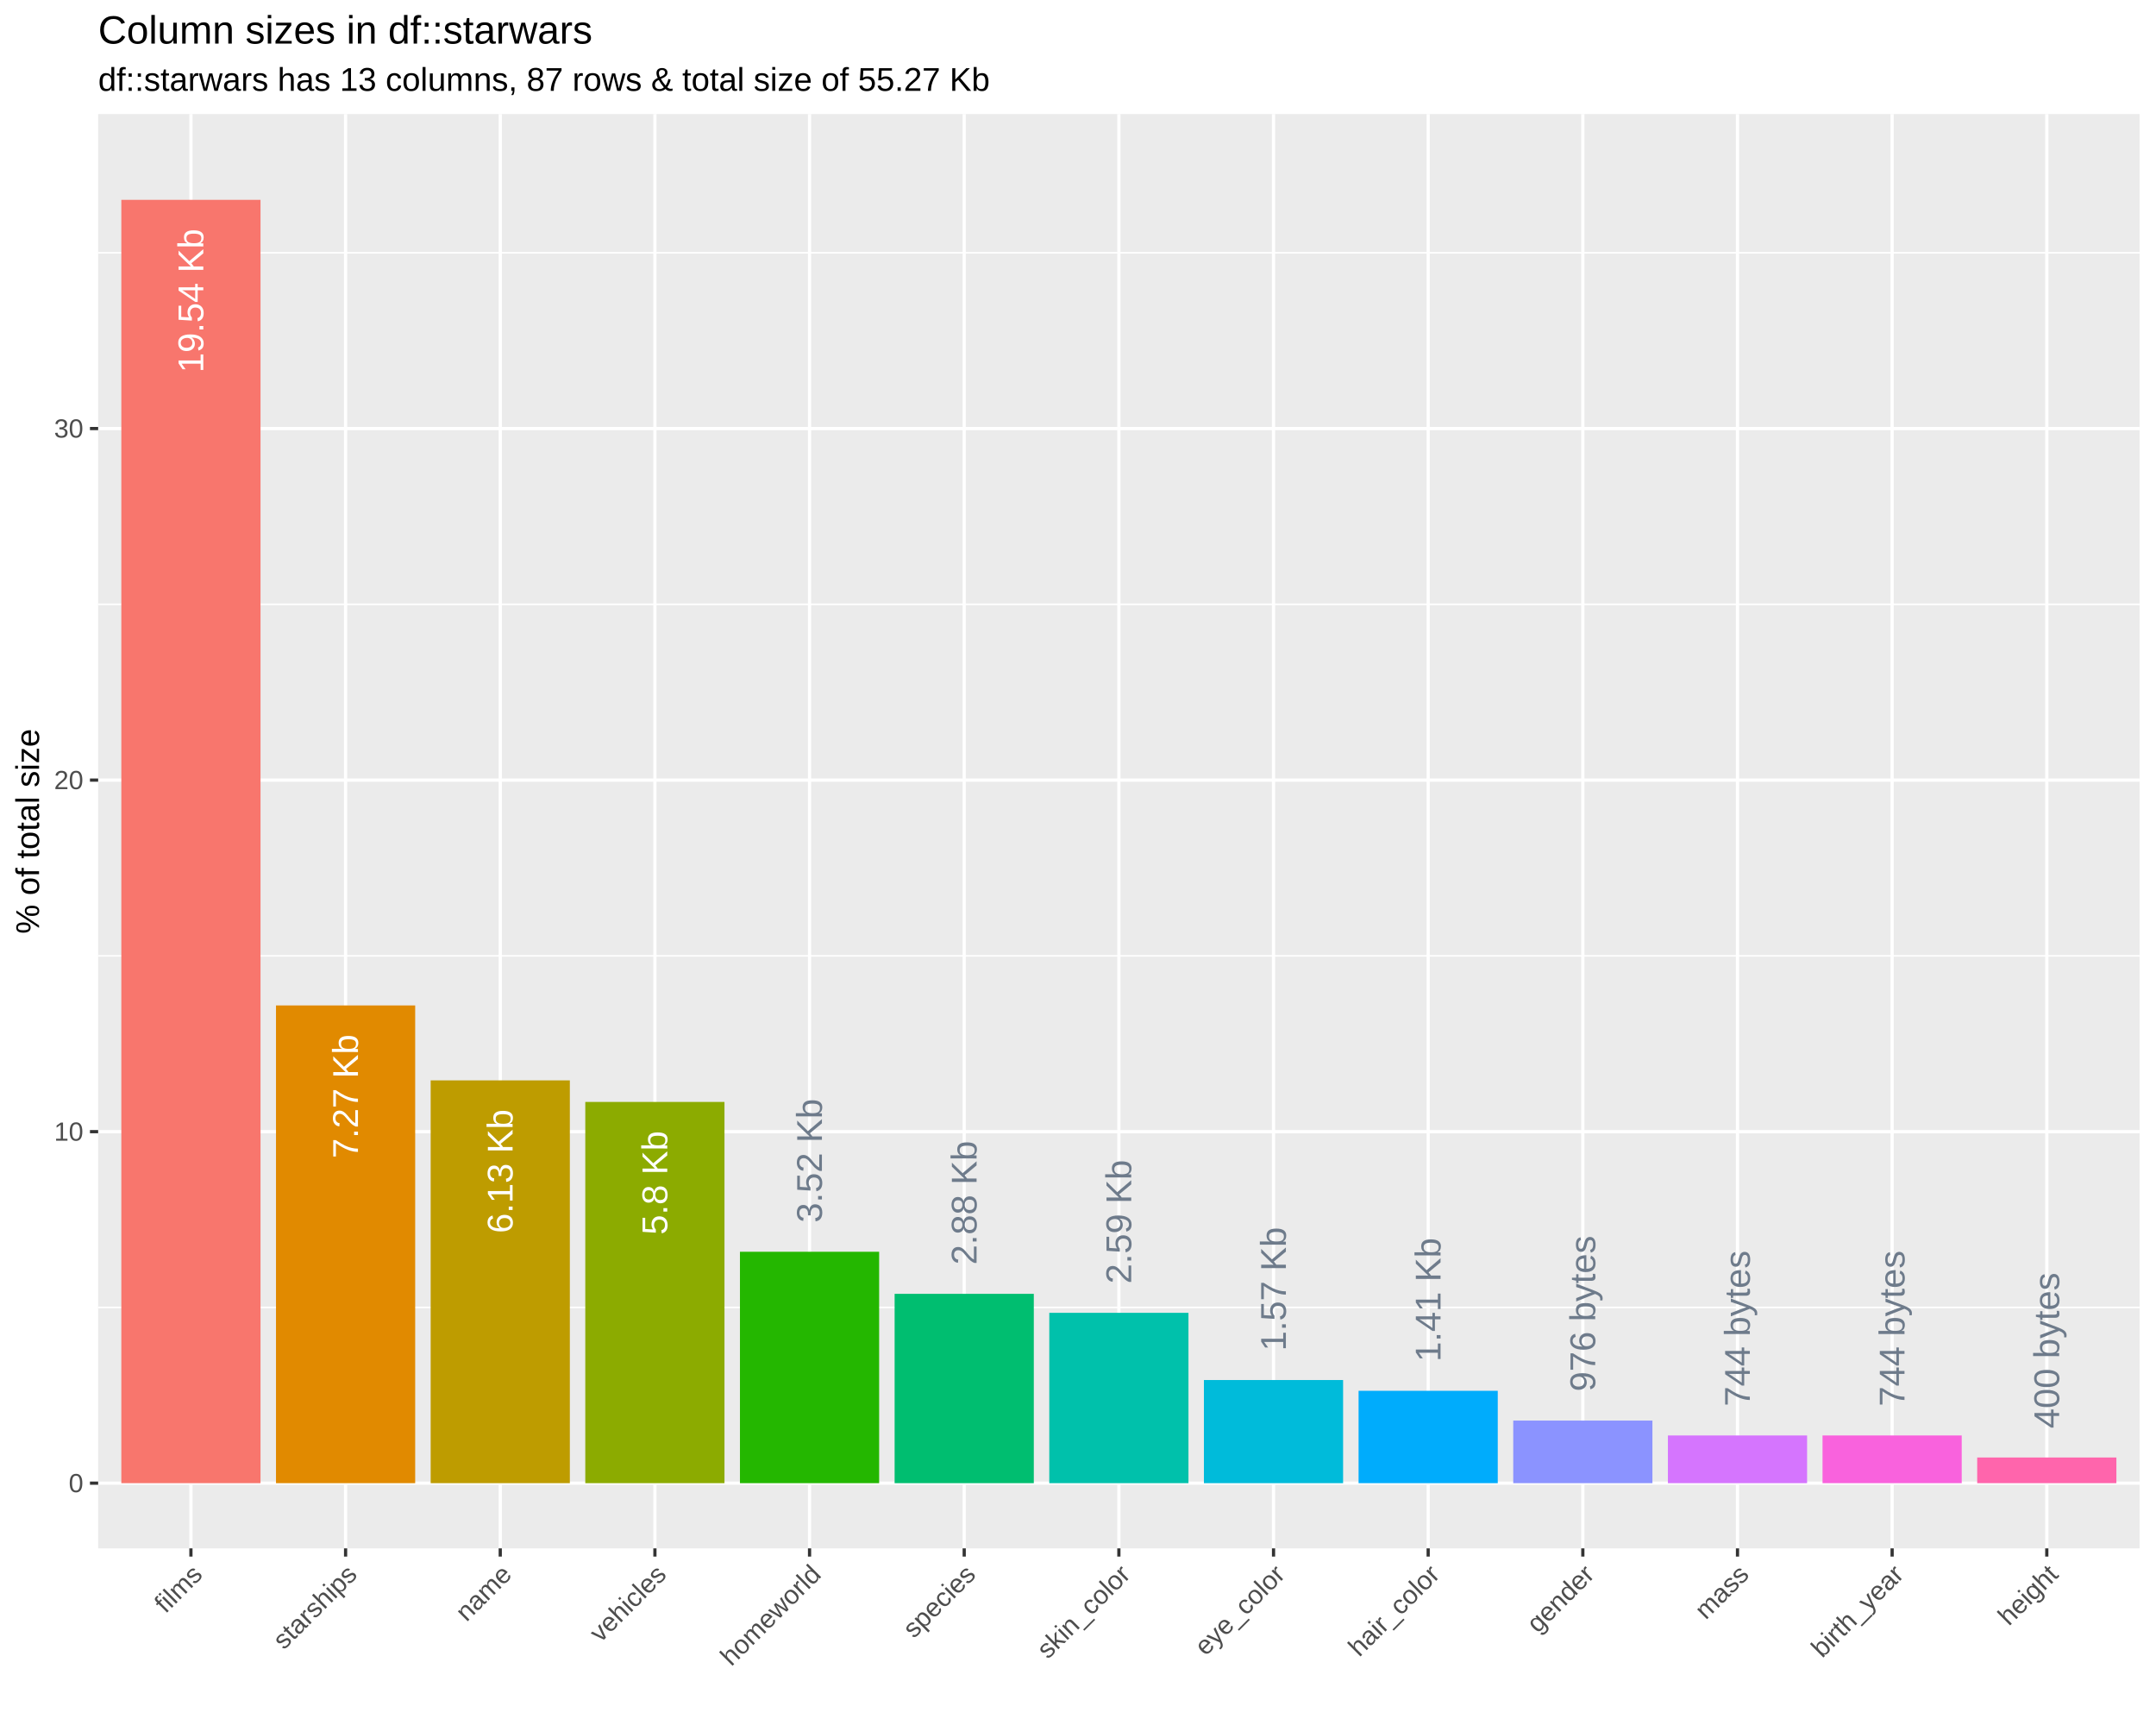
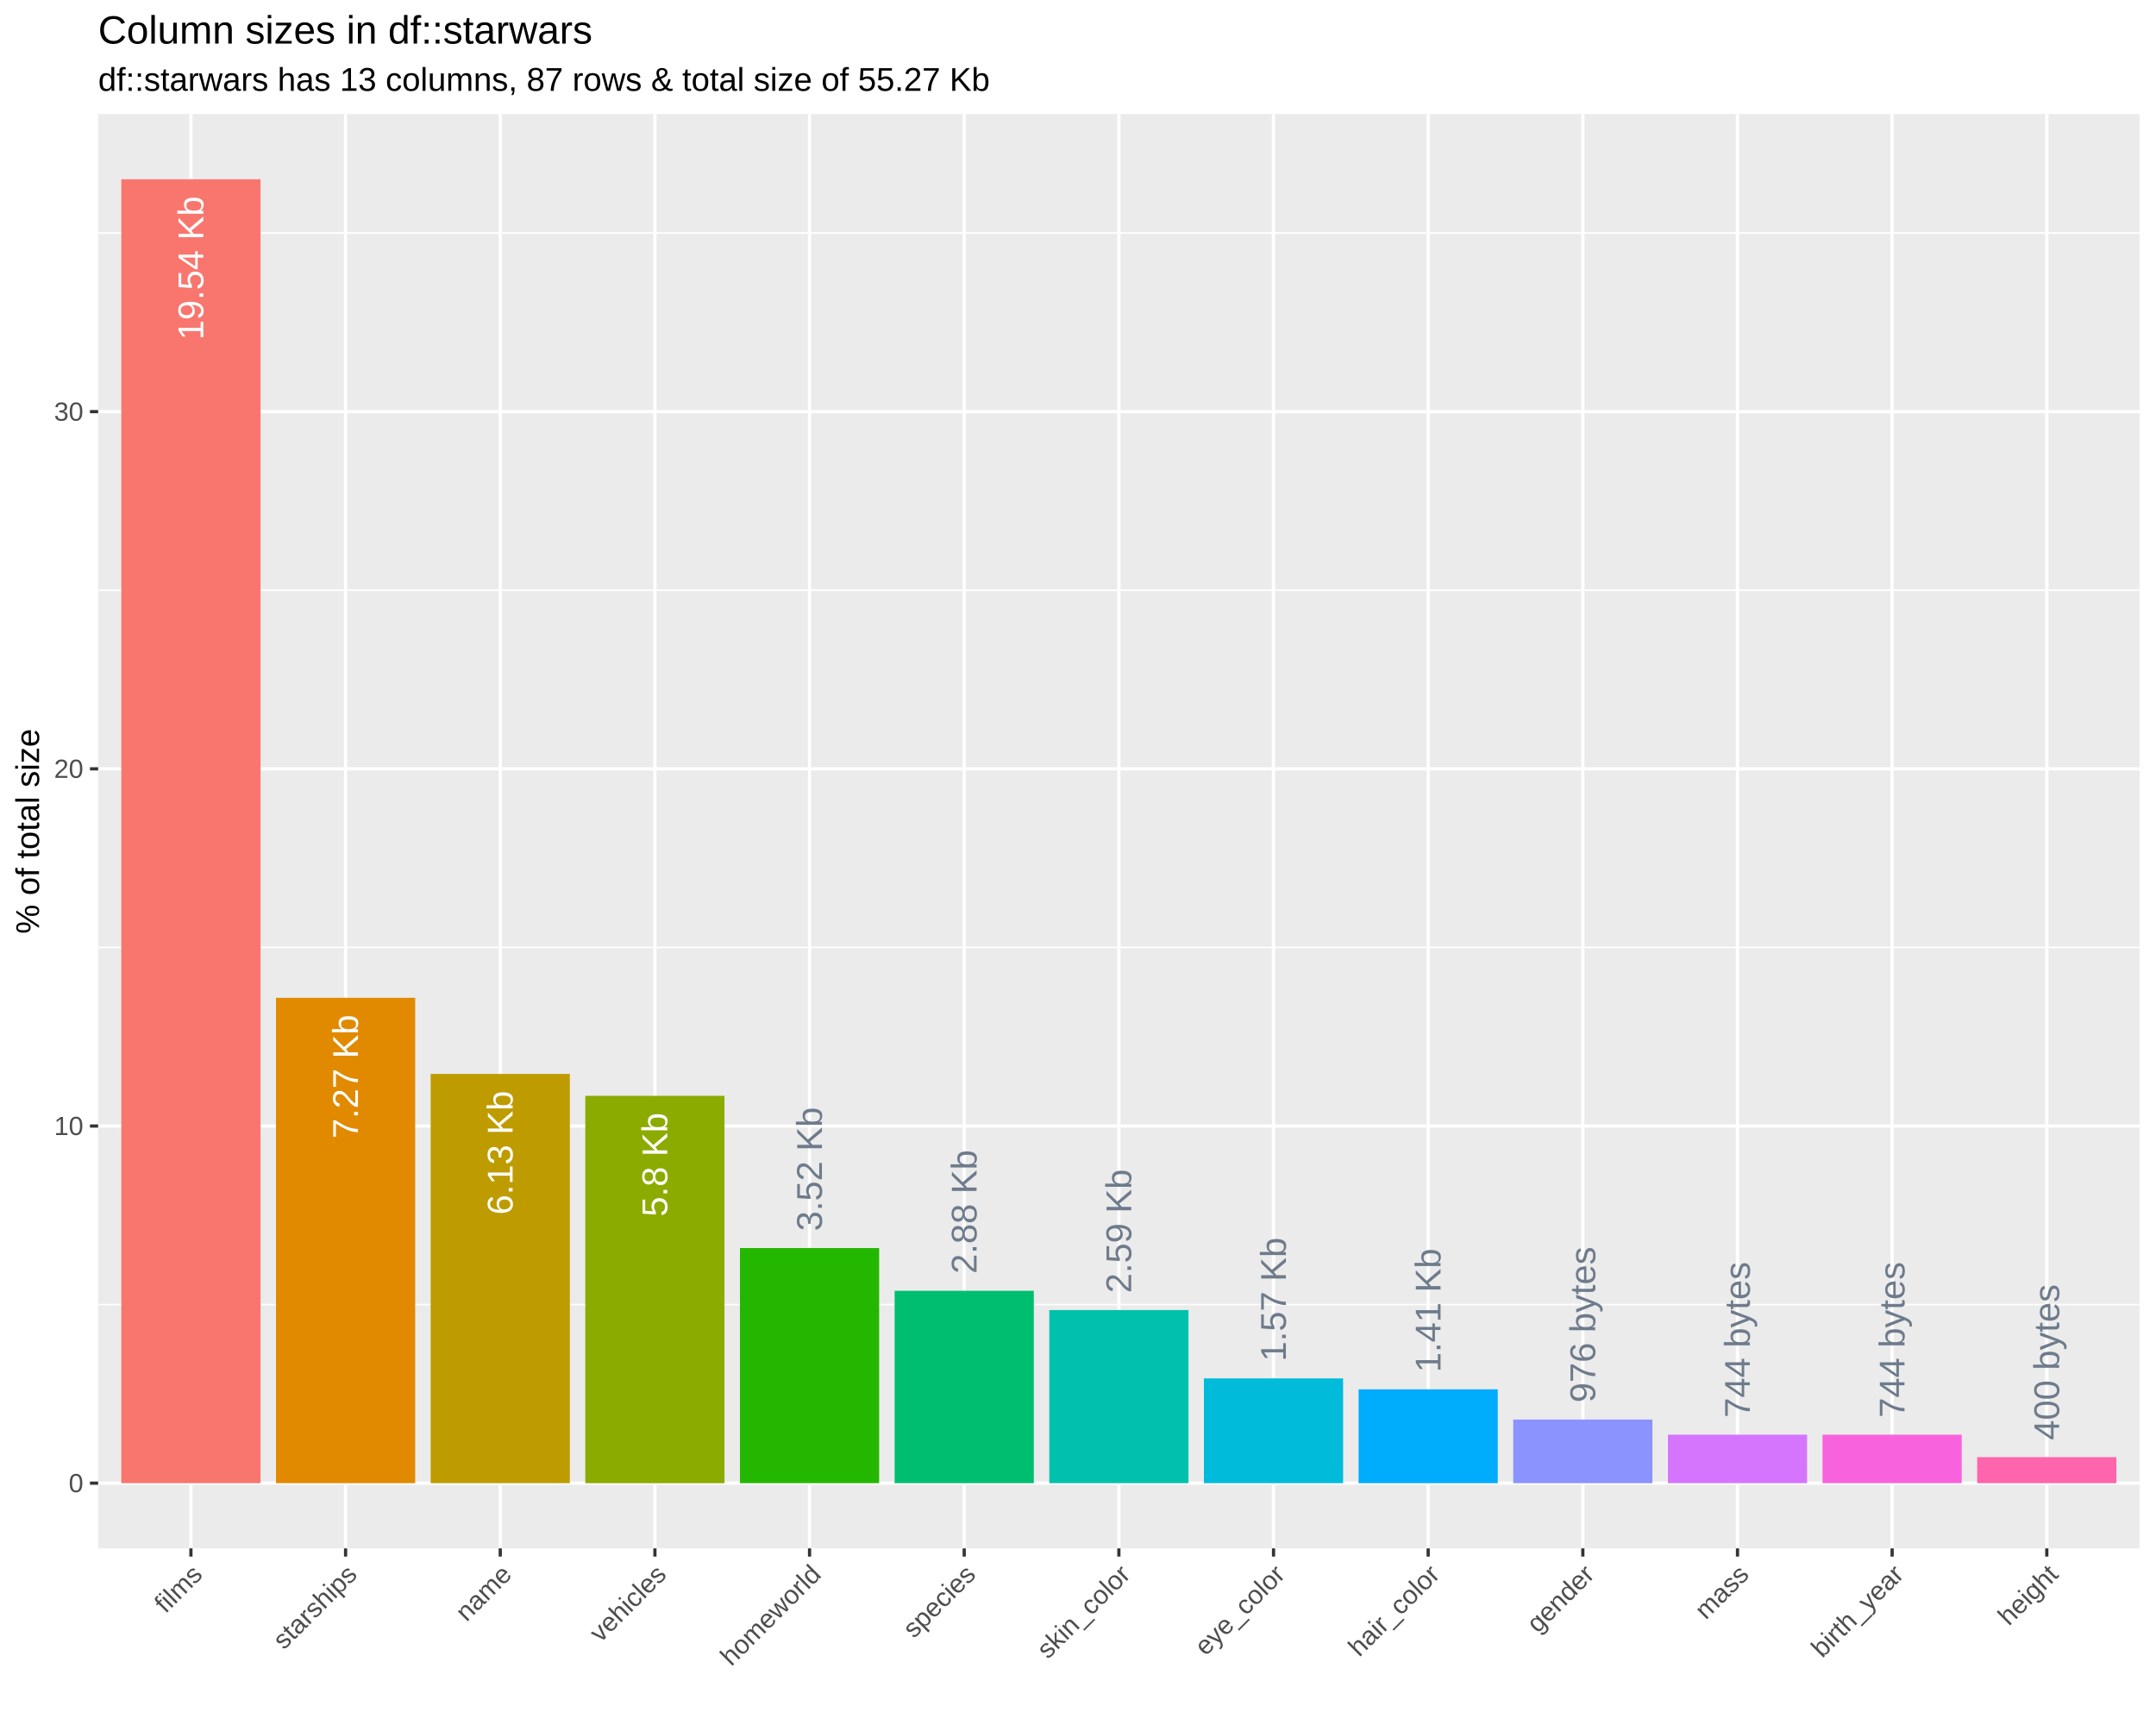
<svg xmlns="http://www.w3.org/2000/svg" viewBox="0 0 720.00 576.00">
  <defs>
    <style type="text/css">
    line, polyline, polygon, path, rect, circle {
      fill: none;
      stroke: #000000;
      stroke-linecap: round;
      stroke-linejoin: round;
      stroke-miterlimit: 10.00;
    }
  </style>
  </defs>
  <rect width="100%" height="100%" style="stroke: none; fill: #FFFFFF;" />
  <rect x="0.00" y="0.00" width="720.00" height="576.00" style="stroke-width: 1.07; stroke: #FFFFFF; fill: #FFFFFF;" />
  <defs>
    <clipPath id="cpMzIuNzh8NzE0LjUyfDUxNy4wMnwzOC4wOQ==">
      <rect x="32.78" y="38.09" width="681.74" height="478.93" />
    </clipPath>
  </defs>
  <rect x="32.78" y="38.09" width="681.74" height="478.93" style="stroke-width: 1.07; stroke: none; fill: #EBEBEB;" clip-path="url(#cpMzIuNzh8NzE0LjUyfDUxNy4wMnwzOC4wOQ==)" />
-   <polyline points="32.78,436.56 714.52,436.56 " style="stroke-width: 0.53; stroke: #FFFFFF; stroke-linecap: butt;" clip-path="url(#cpMzIuNzh8NzE0LjUyfDUxNy4wMnwzOC4wOQ==)" />
-   <polyline points="32.78,319.17 714.52,319.17 " style="stroke-width: 0.53; stroke: #FFFFFF; stroke-linecap: butt;" clip-path="url(#cpMzIuNzh8NzE0LjUyfDUxNy4wMnwzOC4wOQ==)" />
-   <polyline points="32.78,201.79 714.52,201.79 " style="stroke-width: 0.53; stroke: #FFFFFF; stroke-linecap: butt;" clip-path="url(#cpMzIuNzh8NzE0LjUyfDUxNy4wMnwzOC4wOQ==)" />
-   <polyline points="32.78,84.41 714.52,84.41 " style="stroke-width: 0.53; stroke: #FFFFFF; stroke-linecap: butt;" clip-path="url(#cpMzIuNzh8NzE0LjUyfDUxNy4wMnwzOC4wOQ==)" />
+   <polyline points="32.78,435.62 714.52,435.62 " style="stroke-width: 0.53; stroke: #FFFFFF; stroke-linecap: butt;" clip-path="url(#cpMzIuNzh8NzE0LjUyfDUxNy4wMnwzOC4wOQ==)" />
+   <polyline points="32.78,316.35 714.52,316.35 " style="stroke-width: 0.53; stroke: #FFFFFF; stroke-linecap: butt;" clip-path="url(#cpMzIuNzh8NzE0LjUyfDUxNy4wMnwzOC4wOQ==)" />
+   <polyline points="32.78,197.09 714.52,197.09 " style="stroke-width: 0.53; stroke: #FFFFFF; stroke-linecap: butt;" clip-path="url(#cpMzIuNzh8NzE0LjUyfDUxNy4wMnwzOC4wOQ==)" />
+   <polyline points="32.78,77.82 714.52,77.82 " style="stroke-width: 0.53; stroke: #FFFFFF; stroke-linecap: butt;" clip-path="url(#cpMzIuNzh8NzE0LjUyfDUxNy4wMnwzOC4wOQ==)" />
  <polyline points="32.78,495.25 714.52,495.25 " style="stroke-width: 1.07; stroke: #FFFFFF; stroke-linecap: butt;" clip-path="url(#cpMzIuNzh8NzE0LjUyfDUxNy4wMnwzOC4wOQ==)" />
-   <polyline points="32.78,377.87 714.52,377.87 " style="stroke-width: 1.07; stroke: #FFFFFF; stroke-linecap: butt;" clip-path="url(#cpMzIuNzh8NzE0LjUyfDUxNy4wMnwzOC4wOQ==)" />
-   <polyline points="32.78,260.48 714.52,260.48 " style="stroke-width: 1.07; stroke: #FFFFFF; stroke-linecap: butt;" clip-path="url(#cpMzIuNzh8NzE0LjUyfDUxNy4wMnwzOC4wOQ==)" />
-   <polyline points="32.78,143.10 714.52,143.10 " style="stroke-width: 1.07; stroke: #FFFFFF; stroke-linecap: butt;" clip-path="url(#cpMzIuNzh8NzE0LjUyfDUxNy4wMnwzOC4wOQ==)" />
+   <polyline points="32.78,375.99 714.52,375.99 " style="stroke-width: 1.07; stroke: #FFFFFF; stroke-linecap: butt;" clip-path="url(#cpMzIuNzh8NzE0LjUyfDUxNy4wMnwzOC4wOQ==)" />
+   <polyline points="32.78,256.72 714.52,256.72 " style="stroke-width: 1.07; stroke: #FFFFFF; stroke-linecap: butt;" clip-path="url(#cpMzIuNzh8NzE0LjUyfDUxNy4wMnwzOC4wOQ==)" />
+   <polyline points="32.78,137.45 714.52,137.45 " style="stroke-width: 1.07; stroke: #FFFFFF; stroke-linecap: butt;" clip-path="url(#cpMzIuNzh8NzE0LjUyfDUxNy4wMnwzOC4wOQ==)" />
  <polyline points="63.76,517.02 63.76,38.09 " style="stroke-width: 1.07; stroke: #FFFFFF; stroke-linecap: butt;" clip-path="url(#cpMzIuNzh8NzE0LjUyfDUxNy4wMnwzOC4wOQ==)" />
  <polyline points="115.41,517.02 115.41,38.09 " style="stroke-width: 1.07; stroke: #FFFFFF; stroke-linecap: butt;" clip-path="url(#cpMzIuNzh8NzE0LjUyfDUxNy4wMnwzOC4wOQ==)" />
  <polyline points="167.06,517.02 167.06,38.09 " style="stroke-width: 1.07; stroke: #FFFFFF; stroke-linecap: butt;" clip-path="url(#cpMzIuNzh8NzE0LjUyfDUxNy4wMnwzOC4wOQ==)" />
  <polyline points="218.71,517.02 218.71,38.09 " style="stroke-width: 1.07; stroke: #FFFFFF; stroke-linecap: butt;" clip-path="url(#cpMzIuNzh8NzE0LjUyfDUxNy4wMnwzOC4wOQ==)" />
  <polyline points="270.35,517.02 270.35,38.09 " style="stroke-width: 1.07; stroke: #FFFFFF; stroke-linecap: butt;" clip-path="url(#cpMzIuNzh8NzE0LjUyfDUxNy4wMnwzOC4wOQ==)" />
  <polyline points="322.00,517.02 322.00,38.09 " style="stroke-width: 1.07; stroke: #FFFFFF; stroke-linecap: butt;" clip-path="url(#cpMzIuNzh8NzE0LjUyfDUxNy4wMnwzOC4wOQ==)" />
  <polyline points="373.65,517.02 373.65,38.09 " style="stroke-width: 1.07; stroke: #FFFFFF; stroke-linecap: butt;" clip-path="url(#cpMzIuNzh8NzE0LjUyfDUxNy4wMnwzOC4wOQ==)" />
  <polyline points="425.30,517.02 425.30,38.09 " style="stroke-width: 1.07; stroke: #FFFFFF; stroke-linecap: butt;" clip-path="url(#cpMzIuNzh8NzE0LjUyfDUxNy4wMnwzOC4wOQ==)" />
  <polyline points="476.94,517.02 476.94,38.09 " style="stroke-width: 1.07; stroke: #FFFFFF; stroke-linecap: butt;" clip-path="url(#cpMzIuNzh8NzE0LjUyfDUxNy4wMnwzOC4wOQ==)" />
  <polyline points="528.59,517.02 528.59,38.09 " style="stroke-width: 1.07; stroke: #FFFFFF; stroke-linecap: butt;" clip-path="url(#cpMzIuNzh8NzE0LjUyfDUxNy4wMnwzOC4wOQ==)" />
  <polyline points="580.24,517.02 580.24,38.09 " style="stroke-width: 1.07; stroke: #FFFFFF; stroke-linecap: butt;" clip-path="url(#cpMzIuNzh8NzE0LjUyfDUxNy4wMnwzOC4wOQ==)" />
  <polyline points="631.88,517.02 631.88,38.09 " style="stroke-width: 1.07; stroke: #FFFFFF; stroke-linecap: butt;" clip-path="url(#cpMzIuNzh8NzE0LjUyfDUxNy4wMnwzOC4wOQ==)" />
  <polyline points="683.53,517.02 683.53,38.09 " style="stroke-width: 1.07; stroke: #FFFFFF; stroke-linecap: butt;" clip-path="url(#cpMzIuNzh8NzE0LjUyfDUxNy4wMnwzOC4wOQ==)" />
-   <rect x="40.52" y="66.73" width="46.48" height="428.52" style="stroke-width: 1.07; stroke: none; stroke-linecap: square; stroke-linejoin: miter; fill: #F8766D;" clip-path="url(#cpMzIuNzh8NzE0LjUyfDUxNy4wMnwzOC4wOQ==)" />
-   <rect x="92.17" y="335.73" width="46.48" height="159.52" style="stroke-width: 1.07; stroke: none; stroke-linecap: square; stroke-linejoin: miter; fill: #E18A00;" clip-path="url(#cpMzIuNzh8NzE0LjUyfDUxNy4wMnwzOC4wOQ==)" />
-   <rect x="143.82" y="360.75" width="46.48" height="134.50" style="stroke-width: 1.07; stroke: none; stroke-linecap: square; stroke-linejoin: miter; fill: #BE9C00;" clip-path="url(#cpMzIuNzh8NzE0LjUyfDUxNy4wMnwzOC4wOQ==)" />
-   <rect x="195.46" y="367.95" width="46.48" height="127.30" style="stroke-width: 1.07; stroke: none; stroke-linecap: square; stroke-linejoin: miter; fill: #8CAB00;" clip-path="url(#cpMzIuNzh8NzE0LjUyfDUxNy4wMnwzOC4wOQ==)" />
-   <rect x="247.11" y="417.98" width="46.48" height="77.27" style="stroke-width: 1.07; stroke: none; stroke-linecap: square; stroke-linejoin: miter; fill: #24B700;" clip-path="url(#cpMzIuNzh8NzE0LjUyfDUxNy4wMnwzOC4wOQ==)" />
-   <rect x="298.76" y="432.03" width="46.48" height="63.22" style="stroke-width: 1.07; stroke: none; stroke-linecap: square; stroke-linejoin: miter; fill: #00BE70;" clip-path="url(#cpMzIuNzh8NzE0LjUyfDUxNy4wMnwzOC4wOQ==)" />
-   <rect x="350.41" y="438.37" width="46.48" height="56.88" style="stroke-width: 1.07; stroke: none; stroke-linecap: square; stroke-linejoin: miter; fill: #00C1AB;" clip-path="url(#cpMzIuNzh8NzE0LjUyfDUxNy4wMnwzOC4wOQ==)" />
-   <rect x="402.05" y="460.81" width="46.48" height="34.44" style="stroke-width: 1.07; stroke: none; stroke-linecap: square; stroke-linejoin: miter; fill: #00BBDA;" clip-path="url(#cpMzIuNzh8NzE0LjUyfDUxNy4wMnwzOC4wOQ==)" />
-   <rect x="453.70" y="464.41" width="46.48" height="30.84" style="stroke-width: 1.07; stroke: none; stroke-linecap: square; stroke-linejoin: miter; fill: #00ACFC;" clip-path="url(#cpMzIuNzh8NzE0LjUyfDUxNy4wMnwzOC4wOQ==)" />
-   <rect x="505.35" y="474.35" width="46.48" height="20.90" style="stroke-width: 1.07; stroke: none; stroke-linecap: square; stroke-linejoin: miter; fill: #8B93FF;" clip-path="url(#cpMzIuNzh8NzE0LjUyfDUxNy4wMnwzOC4wOQ==)" />
-   <rect x="557.00" y="479.32" width="46.48" height="15.93" style="stroke-width: 1.07; stroke: none; stroke-linecap: square; stroke-linejoin: miter; fill: #D575FE;" clip-path="url(#cpMzIuNzh8NzE0LjUyfDUxNy4wMnwzOC4wOQ==)" />
-   <rect x="608.64" y="479.32" width="46.48" height="15.93" style="stroke-width: 1.07; stroke: none; stroke-linecap: square; stroke-linejoin: miter; fill: #F962DD;" clip-path="url(#cpMzIuNzh8NzE0LjUyfDUxNy4wMnwzOC4wOQ==)" />
-   <rect x="660.29" y="486.68" width="46.48" height="8.57" style="stroke-width: 1.07; stroke: none; stroke-linecap: square; stroke-linejoin: miter; fill: #FF65AC;" clip-path="url(#cpMzIuNzh8NzE0LjUyfDUxNy4wMnwzOC4wOQ==)" />
+   <rect x="40.52" y="59.86" width="46.48" height="435.39" style="stroke-width: 1.07; stroke: none; stroke-linecap: square; stroke-linejoin: miter; fill: #F8766D;" clip-path="url(#cpMzIuNzh8NzE0LjUyfDUxNy4wMnwzOC4wOQ==)" />
+   <rect x="92.17" y="333.18" width="46.48" height="162.07" style="stroke-width: 1.07; stroke: none; stroke-linecap: square; stroke-linejoin: miter; fill: #E18A00;" clip-path="url(#cpMzIuNzh8NzE0LjUyfDUxNy4wMnwzOC4wOQ==)" />
+   <rect x="143.82" y="358.59" width="46.48" height="136.66" style="stroke-width: 1.07; stroke: none; stroke-linecap: square; stroke-linejoin: miter; fill: #BE9C00;" clip-path="url(#cpMzIuNzh8NzE0LjUyfDUxNy4wMnwzOC4wOQ==)" />
+   <rect x="195.46" y="365.91" width="46.48" height="129.35" style="stroke-width: 1.07; stroke: none; stroke-linecap: square; stroke-linejoin: miter; fill: #8CAB00;" clip-path="url(#cpMzIuNzh8NzE0LjUyfDUxNy4wMnwzOC4wOQ==)" />
+   <rect x="247.11" y="416.74" width="46.48" height="78.51" style="stroke-width: 1.07; stroke: none; stroke-linecap: square; stroke-linejoin: miter; fill: #24B700;" clip-path="url(#cpMzIuNzh8NzE0LjUyfDUxNy4wMnwzOC4wOQ==)" />
+   <rect x="298.76" y="431.01" width="46.48" height="64.24" style="stroke-width: 1.07; stroke: none; stroke-linecap: square; stroke-linejoin: miter; fill: #00BE70;" clip-path="url(#cpMzIuNzh8NzE0LjUyfDUxNy4wMnwzOC4wOQ==)" />
+   <rect x="350.41" y="437.45" width="46.48" height="57.80" style="stroke-width: 1.07; stroke: none; stroke-linecap: square; stroke-linejoin: miter; fill: #00C1AB;" clip-path="url(#cpMzIuNzh8NzE0LjUyfDUxNy4wMnwzOC4wOQ==)" />
+   <rect x="402.05" y="460.26" width="46.48" height="34.99" style="stroke-width: 1.07; stroke: none; stroke-linecap: square; stroke-linejoin: miter; fill: #00BBDA;" clip-path="url(#cpMzIuNzh8NzE0LjUyfDUxNy4wMnwzOC4wOQ==)" />
+   <rect x="453.70" y="463.92" width="46.48" height="31.34" style="stroke-width: 1.07; stroke: none; stroke-linecap: square; stroke-linejoin: miter; fill: #00ACFC;" clip-path="url(#cpMzIuNzh8NzE0LjUyfDUxNy4wMnwzOC4wOQ==)" />
+   <rect x="505.35" y="474.01" width="46.48" height="21.24" style="stroke-width: 1.07; stroke: none; stroke-linecap: square; stroke-linejoin: miter; fill: #8B93FF;" clip-path="url(#cpMzIuNzh8NzE0LjUyfDUxNy4wMnwzOC4wOQ==)" />
+   <rect x="557.00" y="479.06" width="46.48" height="16.19" style="stroke-width: 1.07; stroke: none; stroke-linecap: square; stroke-linejoin: miter; fill: #D575FE;" clip-path="url(#cpMzIuNzh8NzE0LjUyfDUxNy4wMnwzOC4wOQ==)" />
+   <rect x="608.64" y="479.06" width="46.48" height="16.19" style="stroke-width: 1.07; stroke: none; stroke-linecap: square; stroke-linejoin: miter; fill: #F962DD;" clip-path="url(#cpMzIuNzh8NzE0LjUyfDUxNy4wMnwzOC4wOQ==)" />
+   <rect x="660.29" y="486.55" width="46.48" height="8.70" style="stroke-width: 1.07; stroke: none; stroke-linecap: square; stroke-linejoin: miter; fill: #FF65AC;" clip-path="url(#cpMzIuNzh8NzE0LjUyfDUxNy4wMnwzOC4wOQ==)" />
  <g clip-path="url(#cpMzIuNzh8NzE0LjUyfDUxNy4wMnwzOC4wOQ==)">
-     <text transform="translate(67.89,124.45) rotate(-90)" style="font-size: 12.00px; fill: #FFFFFF; font-family: Liberation Sans;" textLength="48.02px" lengthAdjust="spacingAndGlyphs">19.54 Kb</text>
+     <text transform="translate(67.89,113.55) rotate(-90)" style="font-size: 12.00px; fill: #FFFFFF; font-family: Liberation Sans;" textLength="48.02px" lengthAdjust="spacingAndGlyphs">19.54 Kb</text>
  </g>
  <g clip-path="url(#cpMzIuNzh8NzE0LjUyfDUxNy4wMnwzOC4wOQ==)">
-     <text transform="translate(119.54,386.78) rotate(-90)" style="font-size: 12.00px; fill: #FFFFFF; font-family: Liberation Sans;" textLength="41.34px" lengthAdjust="spacingAndGlyphs">7.27 Kb</text>
+     <text transform="translate(119.54,380.19) rotate(-90)" style="font-size: 12.00px; fill: #FFFFFF; font-family: Liberation Sans;" textLength="41.34px" lengthAdjust="spacingAndGlyphs">7.27 Kb</text>
  </g>
  <g clip-path="url(#cpMzIuNzh8NzE0LjUyfDUxNy4wMnwzOC4wOQ==)">
-     <text transform="translate(171.18,411.80) rotate(-90)" style="font-size: 12.00px; fill: #FFFFFF; font-family: Liberation Sans;" textLength="41.34px" lengthAdjust="spacingAndGlyphs">6.13 Kb</text>
+     <text transform="translate(171.18,405.61) rotate(-90)" style="font-size: 12.00px; fill: #FFFFFF; font-family: Liberation Sans;" textLength="41.34px" lengthAdjust="spacingAndGlyphs">6.13 Kb</text>
  </g>
  <g clip-path="url(#cpMzIuNzh8NzE0LjUyfDUxNy4wMnwzOC4wOQ==)">
-     <text transform="translate(222.83,412.32) rotate(-90)" style="font-size: 12.00px; fill: #FFFFFF; font-family: Liberation Sans;" textLength="34.67px" lengthAdjust="spacingAndGlyphs">5.8 Kb</text>
+     <text transform="translate(222.83,406.25) rotate(-90)" style="font-size: 12.00px; fill: #FFFFFF; font-family: Liberation Sans;" textLength="34.67px" lengthAdjust="spacingAndGlyphs">5.8 Kb</text>
  </g>
  <g clip-path="url(#cpMzIuNzh8NzE0LjUyfDUxNy4wMnwzOC4wOQ==)">
-     <text transform="translate(274.48,408.27) rotate(-90)" style="font-size: 12.00px; fill: #6E7B8B; font-family: Liberation Sans;" textLength="41.34px" lengthAdjust="spacingAndGlyphs">3.52 Kb</text>
+     <text transform="translate(274.48,411.07) rotate(-90)" style="font-size: 12.00px; fill: #6E7B8B; font-family: Liberation Sans;" textLength="41.34px" lengthAdjust="spacingAndGlyphs">3.52 Kb</text>
  </g>
  <g clip-path="url(#cpMzIuNzh8NzE0LjUyfDUxNy4wMnwzOC4wOQ==)">
-     <text transform="translate(326.13,422.32) rotate(-90)" style="font-size: 12.00px; fill: #6E7B8B; font-family: Liberation Sans;" textLength="41.34px" lengthAdjust="spacingAndGlyphs">2.88 Kb</text>
+     <text transform="translate(326.13,425.34) rotate(-90)" style="font-size: 12.00px; fill: #6E7B8B; font-family: Liberation Sans;" textLength="41.34px" lengthAdjust="spacingAndGlyphs">2.88 Kb</text>
  </g>
  <g clip-path="url(#cpMzIuNzh8NzE0LjUyfDUxNy4wMnwzOC4wOQ==)">
-     <text transform="translate(377.77,428.66) rotate(-90)" style="font-size: 12.00px; fill: #6E7B8B; font-family: Liberation Sans;" textLength="41.34px" lengthAdjust="spacingAndGlyphs">2.59 Kb</text>
+     <text transform="translate(377.77,431.79) rotate(-90)" style="font-size: 12.00px; fill: #6E7B8B; font-family: Liberation Sans;" textLength="41.34px" lengthAdjust="spacingAndGlyphs">2.59 Kb</text>
  </g>
  <g clip-path="url(#cpMzIuNzh8NzE0LjUyfDUxNy4wMnwzOC4wOQ==)">
-     <text transform="translate(429.42,451.11) rotate(-90)" style="font-size: 12.00px; fill: #6E7B8B; font-family: Liberation Sans;" textLength="41.34px" lengthAdjust="spacingAndGlyphs">1.57 Kb</text>
+     <text transform="translate(429.42,454.59) rotate(-90)" style="font-size: 12.00px; fill: #6E7B8B; font-family: Liberation Sans;" textLength="41.34px" lengthAdjust="spacingAndGlyphs">1.57 Kb</text>
  </g>
  <g clip-path="url(#cpMzIuNzh8NzE0LjUyfDUxNy4wMnwzOC4wOQ==)">
-     <text transform="translate(481.07,454.71) rotate(-90)" style="font-size: 12.00px; fill: #6E7B8B; font-family: Liberation Sans;" textLength="41.34px" lengthAdjust="spacingAndGlyphs">1.41 Kb</text>
+     <text transform="translate(481.07,458.25) rotate(-90)" style="font-size: 12.00px; fill: #6E7B8B; font-family: Liberation Sans;" textLength="41.34px" lengthAdjust="spacingAndGlyphs">1.41 Kb</text>
  </g>
  <g clip-path="url(#cpMzIuNzh8NzE0LjUyfDUxNy4wMnwzOC4wOQ==)">
-     <text transform="translate(532.72,464.64) rotate(-90)" style="font-size: 12.00px; fill: #6E7B8B; font-family: Liberation Sans;" textLength="52.02px" lengthAdjust="spacingAndGlyphs">976 bytes</text>
+     <text transform="translate(532.72,468.34) rotate(-90)" style="font-size: 12.00px; fill: #6E7B8B; font-family: Liberation Sans;" textLength="52.02px" lengthAdjust="spacingAndGlyphs">976 bytes</text>
  </g>
  <g clip-path="url(#cpMzIuNzh8NzE0LjUyfDUxNy4wMnwzOC4wOQ==)">
-     <text transform="translate(584.36,469.61) rotate(-90)" style="font-size: 12.00px; fill: #6E7B8B; font-family: Liberation Sans;" textLength="52.02px" lengthAdjust="spacingAndGlyphs">744 bytes</text>
+     <text transform="translate(584.36,473.39) rotate(-90)" style="font-size: 12.00px; fill: #6E7B8B; font-family: Liberation Sans;" textLength="52.02px" lengthAdjust="spacingAndGlyphs">744 bytes</text>
  </g>
  <g clip-path="url(#cpMzIuNzh8NzE0LjUyfDUxNy4wMnwzOC4wOQ==)">
-     <text transform="translate(636.01,469.61) rotate(-90)" style="font-size: 12.00px; fill: #6E7B8B; font-family: Liberation Sans;" textLength="52.02px" lengthAdjust="spacingAndGlyphs">744 bytes</text>
+     <text transform="translate(636.01,473.39) rotate(-90)" style="font-size: 12.00px; fill: #6E7B8B; font-family: Liberation Sans;" textLength="52.02px" lengthAdjust="spacingAndGlyphs">744 bytes</text>
  </g>
  <g clip-path="url(#cpMzIuNzh8NzE0LjUyfDUxNy4wMnwzOC4wOQ==)">
-     <text transform="translate(687.66,476.98) rotate(-90)" style="font-size: 12.00px; fill: #6E7B8B; font-family: Liberation Sans;" textLength="52.02px" lengthAdjust="spacingAndGlyphs">400 bytes</text>
+     <text transform="translate(687.66,480.88) rotate(-90)" style="font-size: 12.00px; fill: #6E7B8B; font-family: Liberation Sans;" textLength="52.02px" lengthAdjust="spacingAndGlyphs">400 bytes</text>
  </g>
  <defs>
    <clipPath id="cpMC4wMHw3MjAuMDB8NTc2LjAwfDAuMDA=">
      <rect x="0.00" y="0.00" width="720.00" height="576.00" />
    </clipPath>
  </defs>
  <g clip-path="url(#cpMC4wMHw3MjAuMDB8NTc2LjAwfDAuMDA=)">
    <text x="22.95" y="498.27" style="font-size: 8.80px; fill: #4D4D4D; font-family: Liberation Sans;" textLength="4.89px" lengthAdjust="spacingAndGlyphs">0</text>
  </g>
  <g clip-path="url(#cpMC4wMHw3MjAuMDB8NTc2LjAwfDAuMDA=)">
-     <text x="18.06" y="380.89" style="font-size: 8.80px; fill: #4D4D4D; font-family: Liberation Sans;" textLength="9.78px" lengthAdjust="spacingAndGlyphs">10</text>
+     <text x="18.06" y="379.01" style="font-size: 8.80px; fill: #4D4D4D; font-family: Liberation Sans;" textLength="9.78px" lengthAdjust="spacingAndGlyphs">10</text>
  </g>
  <g clip-path="url(#cpMC4wMHw3MjAuMDB8NTc2LjAwfDAuMDA=)">
-     <text x="18.06" y="263.51" style="font-size: 8.80px; fill: #4D4D4D; font-family: Liberation Sans;" textLength="9.78px" lengthAdjust="spacingAndGlyphs">20</text>
+     <text x="18.06" y="259.74" style="font-size: 8.80px; fill: #4D4D4D; font-family: Liberation Sans;" textLength="9.78px" lengthAdjust="spacingAndGlyphs">20</text>
  </g>
  <g clip-path="url(#cpMC4wMHw3MjAuMDB8NTc2LjAwfDAuMDA=)">
-     <text x="18.06" y="146.12" style="font-size: 8.80px; fill: #4D4D4D; font-family: Liberation Sans;" textLength="9.78px" lengthAdjust="spacingAndGlyphs">30</text>
+     <text x="18.06" y="140.48" style="font-size: 8.80px; fill: #4D4D4D; font-family: Liberation Sans;" textLength="9.78px" lengthAdjust="spacingAndGlyphs">30</text>
  </g>
  <polyline points="30.04,495.25 32.78,495.25 " style="stroke-width: 1.07; stroke: #333333; stroke-linecap: butt;" clip-path="url(#cpMC4wMHw3MjAuMDB8NTc2LjAwfDAuMDA=)" />
-   <polyline points="30.04,377.87 32.78,377.87 " style="stroke-width: 1.07; stroke: #333333; stroke-linecap: butt;" clip-path="url(#cpMC4wMHw3MjAuMDB8NTc2LjAwfDAuMDA=)" />
-   <polyline points="30.04,260.48 32.78,260.48 " style="stroke-width: 1.07; stroke: #333333; stroke-linecap: butt;" clip-path="url(#cpMC4wMHw3MjAuMDB8NTc2LjAwfDAuMDA=)" />
-   <polyline points="30.04,143.10 32.78,143.10 " style="stroke-width: 1.07; stroke: #333333; stroke-linecap: butt;" clip-path="url(#cpMC4wMHw3MjAuMDB8NTc2LjAwfDAuMDA=)" />
+   <polyline points="30.04,375.99 32.78,375.99 " style="stroke-width: 1.07; stroke: #333333; stroke-linecap: butt;" clip-path="url(#cpMC4wMHw3MjAuMDB8NTc2LjAwfDAuMDA=)" />
+   <polyline points="30.04,256.72 32.78,256.72 " style="stroke-width: 1.07; stroke: #333333; stroke-linecap: butt;" clip-path="url(#cpMC4wMHw3MjAuMDB8NTc2LjAwfDAuMDA=)" />
+   <polyline points="30.04,137.45 32.78,137.45 " style="stroke-width: 1.07; stroke: #333333; stroke-linecap: butt;" clip-path="url(#cpMC4wMHw3MjAuMDB8NTc2LjAwfDAuMDA=)" />
  <polyline points="63.76,519.76 63.76,517.02 " style="stroke-width: 1.07; stroke: #333333; stroke-linecap: butt;" clip-path="url(#cpMC4wMHw3MjAuMDB8NTc2LjAwfDAuMDA=)" />
  <polyline points="115.41,519.76 115.41,517.02 " style="stroke-width: 1.07; stroke: #333333; stroke-linecap: butt;" clip-path="url(#cpMC4wMHw3MjAuMDB8NTc2LjAwfDAuMDA=)" />
  <polyline points="167.06,519.76 167.06,517.02 " style="stroke-width: 1.07; stroke: #333333; stroke-linecap: butt;" clip-path="url(#cpMC4wMHw3MjAuMDB8NTc2LjAwfDAuMDA=)" />
  <polyline points="218.71,519.76 218.71,517.02 " style="stroke-width: 1.07; stroke: #333333; stroke-linecap: butt;" clip-path="url(#cpMC4wMHw3MjAuMDB8NTc2LjAwfDAuMDA=)" />
  <polyline points="270.35,519.76 270.35,517.02 " style="stroke-width: 1.07; stroke: #333333; stroke-linecap: butt;" clip-path="url(#cpMC4wMHw3MjAuMDB8NTc2LjAwfDAuMDA=)" />
  <polyline points="322.00,519.76 322.00,517.02 " style="stroke-width: 1.07; stroke: #333333; stroke-linecap: butt;" clip-path="url(#cpMC4wMHw3MjAuMDB8NTc2LjAwfDAuMDA=)" />
  <polyline points="373.65,519.76 373.65,517.02 " style="stroke-width: 1.07; stroke: #333333; stroke-linecap: butt;" clip-path="url(#cpMC4wMHw3MjAuMDB8NTc2LjAwfDAuMDA=)" />
  <polyline points="425.30,519.76 425.30,517.02 " style="stroke-width: 1.07; stroke: #333333; stroke-linecap: butt;" clip-path="url(#cpMC4wMHw3MjAuMDB8NTc2LjAwfDAuMDA=)" />
  <polyline points="476.94,519.76 476.94,517.02 " style="stroke-width: 1.07; stroke: #333333; stroke-linecap: butt;" clip-path="url(#cpMC4wMHw3MjAuMDB8NTc2LjAwfDAuMDA=)" />
  <polyline points="528.59,519.76 528.59,517.02 " style="stroke-width: 1.07; stroke: #333333; stroke-linecap: butt;" clip-path="url(#cpMC4wMHw3MjAuMDB8NTc2LjAwfDAuMDA=)" />
  <polyline points="580.24,519.76 580.24,517.02 " style="stroke-width: 1.07; stroke: #333333; stroke-linecap: butt;" clip-path="url(#cpMC4wMHw3MjAuMDB8NTc2LjAwfDAuMDA=)" />
  <polyline points="631.88,519.76 631.88,517.02 " style="stroke-width: 1.07; stroke: #333333; stroke-linecap: butt;" clip-path="url(#cpMC4wMHw3MjAuMDB8NTc2LjAwfDAuMDA=)" />
  <polyline points="683.53,519.76 683.53,517.02 " style="stroke-width: 1.07; stroke: #333333; stroke-linecap: butt;" clip-path="url(#cpMC4wMHw3MjAuMDB8NTc2LjAwfDAuMDA=)" />
  <g clip-path="url(#cpMC4wMHw3MjAuMDB8NTc2LjAwfDAuMDA=)">
    <text transform="translate(55.26,539.01) rotate(-45)" style="font-size: 8.80px; fill: #4D4D4D; font-family: Liberation Sans;" textLength="18.08px" lengthAdjust="spacingAndGlyphs">films</text>
  </g>
  <g clip-path="url(#cpMC4wMHw3MjAuMDB8NTc2LjAwfDAuMDA=)">
    <text transform="translate(94.79,551.12) rotate(-45)" style="font-size: 8.80px; fill: #4D4D4D; font-family: Liberation Sans;" textLength="35.20px" lengthAdjust="spacingAndGlyphs">starships</text>
  </g>
  <g clip-path="url(#cpMC4wMHw3MjAuMDB8NTc2LjAwfDAuMDA=)">
    <text transform="translate(155.78,541.78) rotate(-45)" style="font-size: 8.80px; fill: #4D4D4D; font-family: Liberation Sans;" textLength="22.00px" lengthAdjust="spacingAndGlyphs">name</text>
  </g>
  <g clip-path="url(#cpMC4wMHw3MjAuMDB8NTc2LjAwfDAuMDA=)">
    <text transform="translate(200.50,548.71) rotate(-45)" style="font-size: 8.80px; fill: #4D4D4D; font-family: Liberation Sans;" textLength="31.80px" lengthAdjust="spacingAndGlyphs">vehicles</text>
  </g>
  <g clip-path="url(#cpMC4wMHw3MjAuMDB8NTc2LjAwfDAuMDA=)">
    <text transform="translate(244.21,556.64) rotate(-45)" style="font-size: 8.80px; fill: #4D4D4D; font-family: Liberation Sans;" textLength="43.02px" lengthAdjust="spacingAndGlyphs">homeworld</text>
  </g>
  <g clip-path="url(#cpMC4wMHw3MjAuMDB8NTc2LjAwfDAuMDA=)">
    <text transform="translate(305.17,547.33) rotate(-45)" style="font-size: 8.80px; fill: #4D4D4D; font-family: Liberation Sans;" textLength="29.84px" lengthAdjust="spacingAndGlyphs">species</text>
  </g>
  <g clip-path="url(#cpMC4wMHw3MjAuMDB8NTc2LjAwfDAuMDA=)">
    <text transform="translate(349.92,554.24) rotate(-45)" style="font-size: 8.80px; fill: #4D4D4D; font-family: Liberation Sans;" textLength="39.61px" lengthAdjust="spacingAndGlyphs">skin_color</text>
  </g>
  <g clip-path="url(#cpMC4wMHw3MjAuMDB8NTc2LjAwfDAuMDA=)">
    <text transform="translate(402.60,553.20) rotate(-45)" style="font-size: 8.80px; fill: #4D4D4D; font-family: Liberation Sans;" textLength="38.14px" lengthAdjust="spacingAndGlyphs">eye_color</text>
  </g>
  <g clip-path="url(#cpMC4wMHw3MjAuMDB8NTc2LjAwfDAuMDA=)">
    <text transform="translate(453.92,553.53) rotate(-45)" style="font-size: 8.80px; fill: #4D4D4D; font-family: Liberation Sans;" textLength="38.61px" lengthAdjust="spacingAndGlyphs">hair_color</text>
  </g>
  <g clip-path="url(#cpMC4wMHw3MjAuMDB8NTc2LjAwfDAuMDA=)">
    <text transform="translate(513.51,545.58) rotate(-45)" style="font-size: 8.80px; fill: #4D4D4D; font-family: Liberation Sans;" textLength="27.38px" lengthAdjust="spacingAndGlyphs">gender</text>
  </g>
  <g clip-path="url(#cpMC4wMHw3MjAuMDB8NTc2LjAwfDAuMDA=)">
    <text transform="translate(569.64,541.10) rotate(-45)" style="font-size: 8.80px; fill: #4D4D4D; font-family: Liberation Sans;" textLength="21.03px" lengthAdjust="spacingAndGlyphs">mass</text>
  </g>
  <g clip-path="url(#cpMC4wMHw3MjAuMDB8NTc2LjAwfDAuMDA=)">
    <text transform="translate(608.52,553.87) rotate(-45)" style="font-size: 8.80px; fill: #4D4D4D; font-family: Liberation Sans;" textLength="39.09px" lengthAdjust="spacingAndGlyphs">birth_year</text>
  </g>
  <g clip-path="url(#cpMC4wMHw3MjAuMDB8NTc2LjAwfDAuMDA=)">
    <text transform="translate(670.87,543.17) rotate(-45)" style="font-size: 8.80px; fill: #4D4D4D; font-family: Liberation Sans;" textLength="23.95px" lengthAdjust="spacingAndGlyphs">height</text>
  </g>
  <g clip-path="url(#cpMC4wMHw3MjAuMDB8NTc2LjAwfDAuMDA=)">
    <text transform="translate(13.04,311.82) rotate(-90)" style="font-size: 11.00px; font-family: Liberation Sans;" textLength="68.53px" lengthAdjust="spacingAndGlyphs">% of total size</text>
  </g>
  <g clip-path="url(#cpMC4wMHw3MjAuMDB8NTc2LjAwfDAuMDA=)">
    <text x="32.78" y="30.33" style="font-size: 11.00px; font-family: Liberation Sans;" textLength="298.00px" lengthAdjust="spacingAndGlyphs">df::starwars has 13 columns, 87 rows &amp; total size of 55.27 Kb</text>
  </g>
  <g clip-path="url(#cpMC4wMHw3MjAuMDB8NTc2LjAwfDAuMDA=)">
    <text x="32.78" y="14.56" style="font-size: 13.20px; font-family: Liberation Sans;" textLength="164.83px" lengthAdjust="spacingAndGlyphs">Column sizes in df::starwars</text>
  </g>
</svg>
